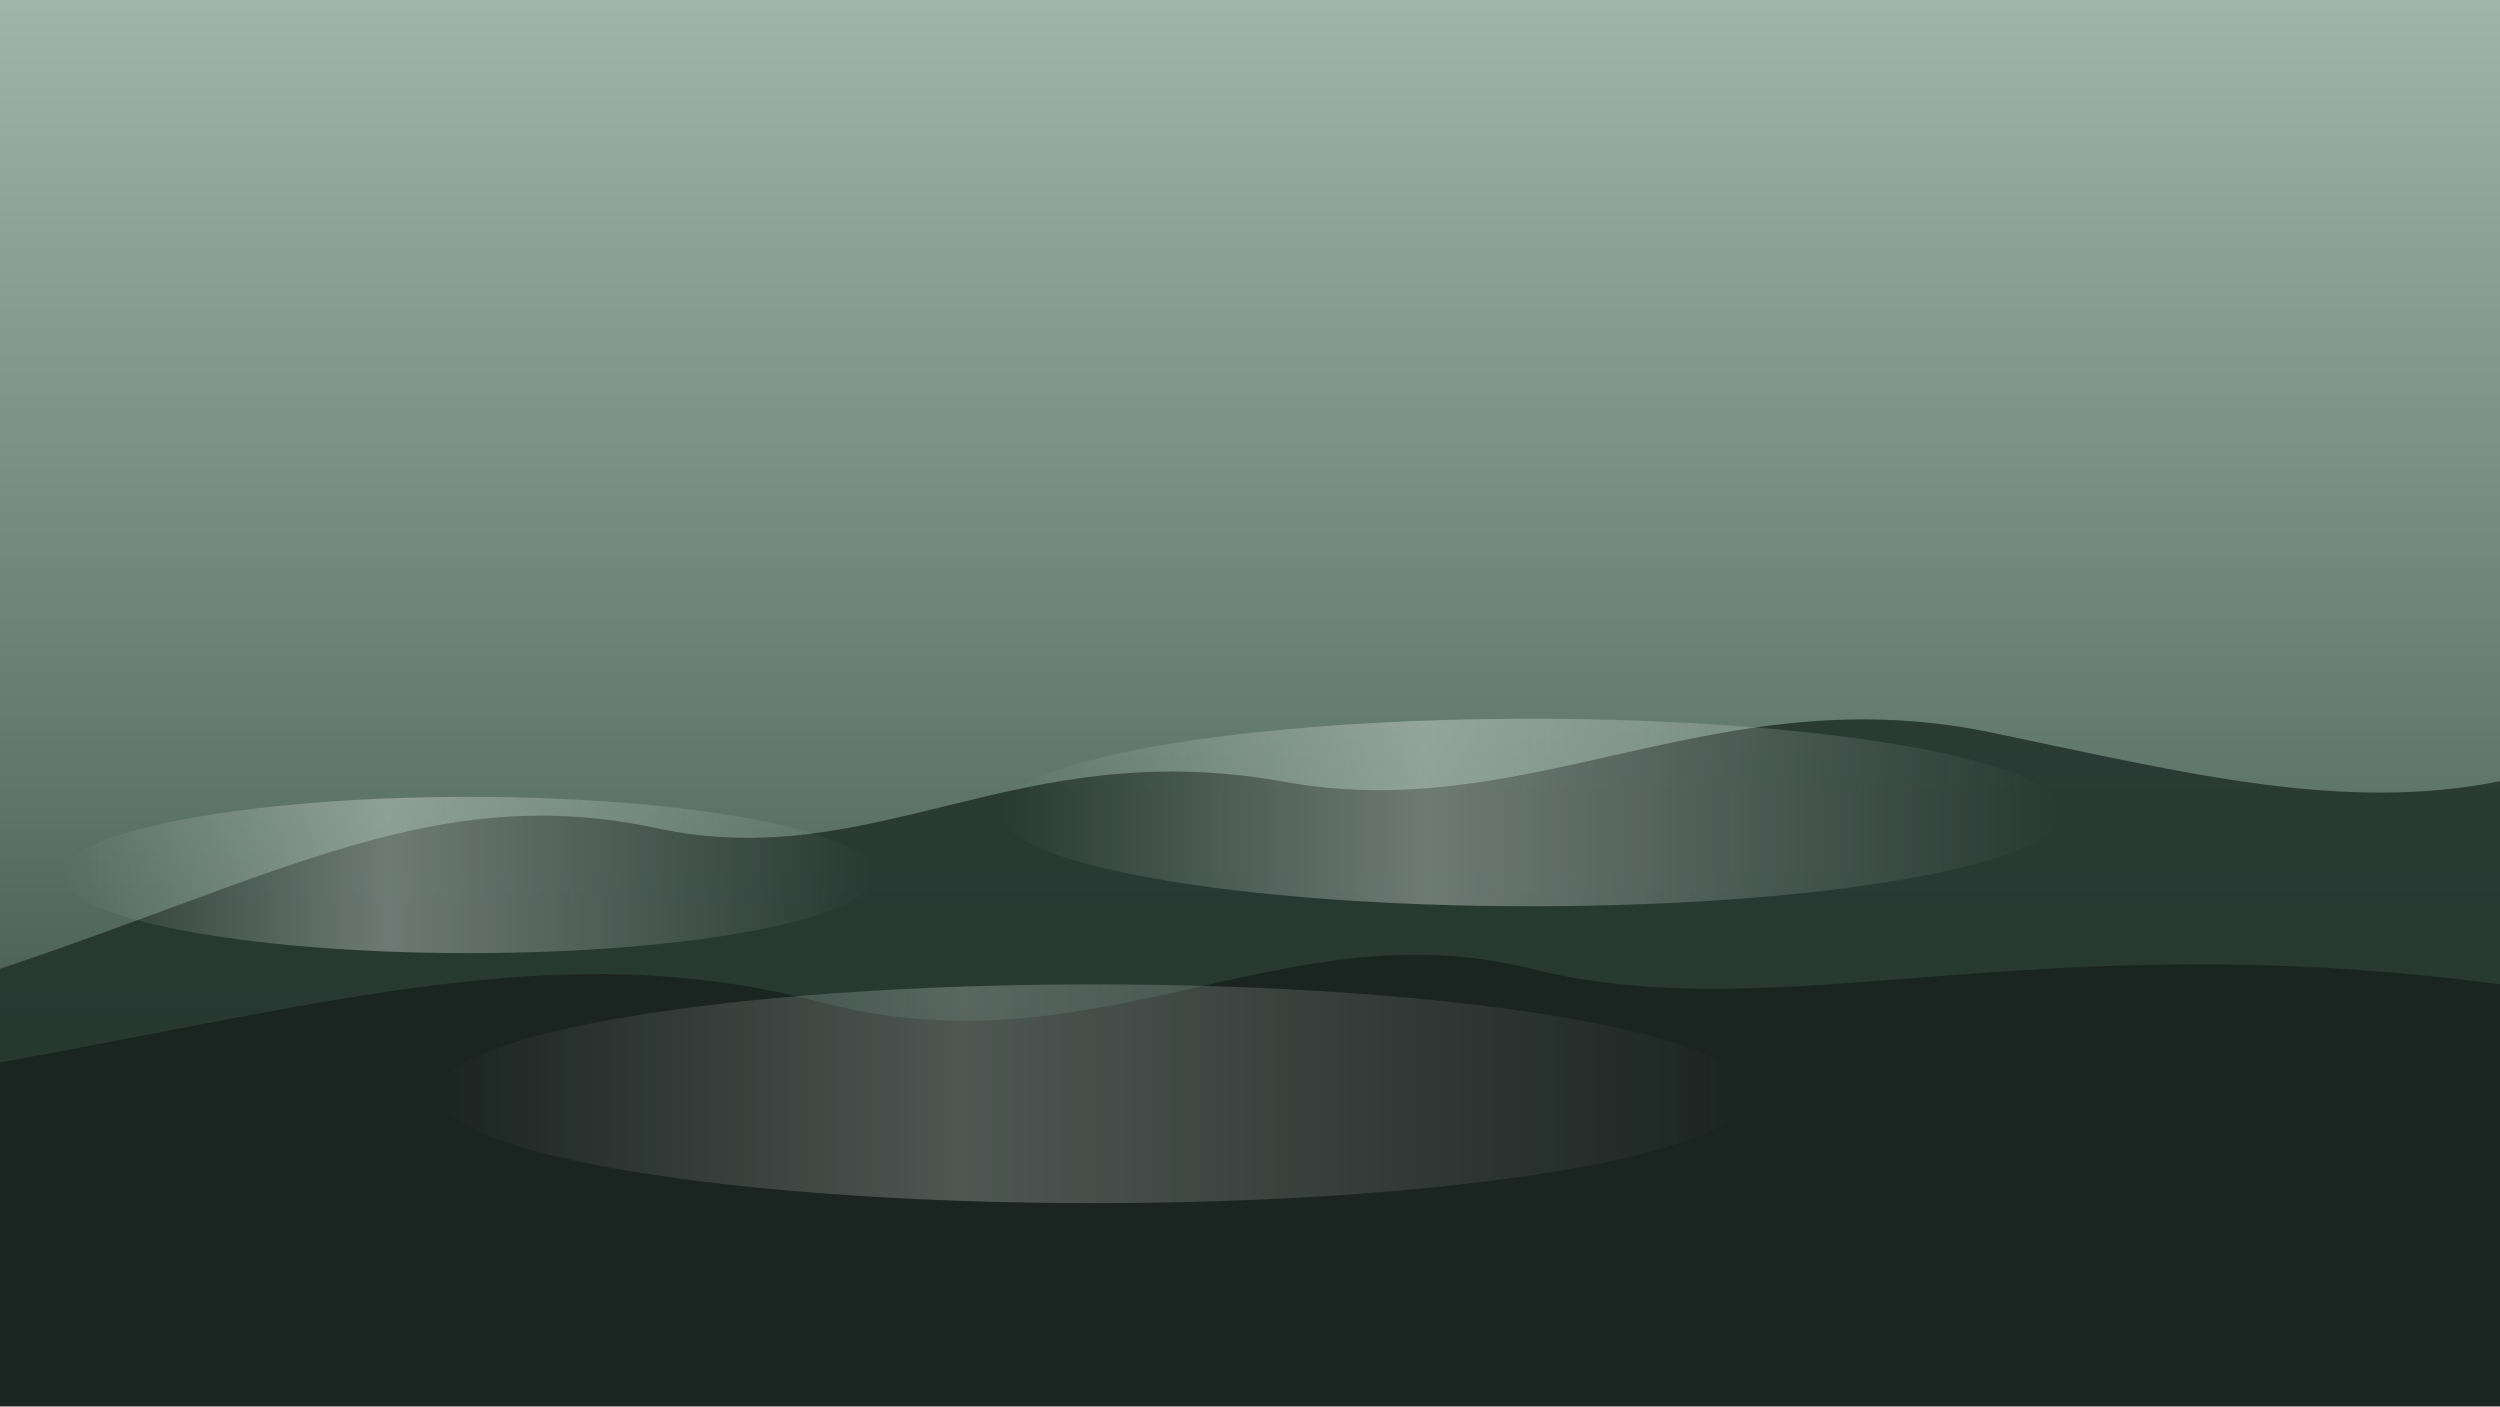
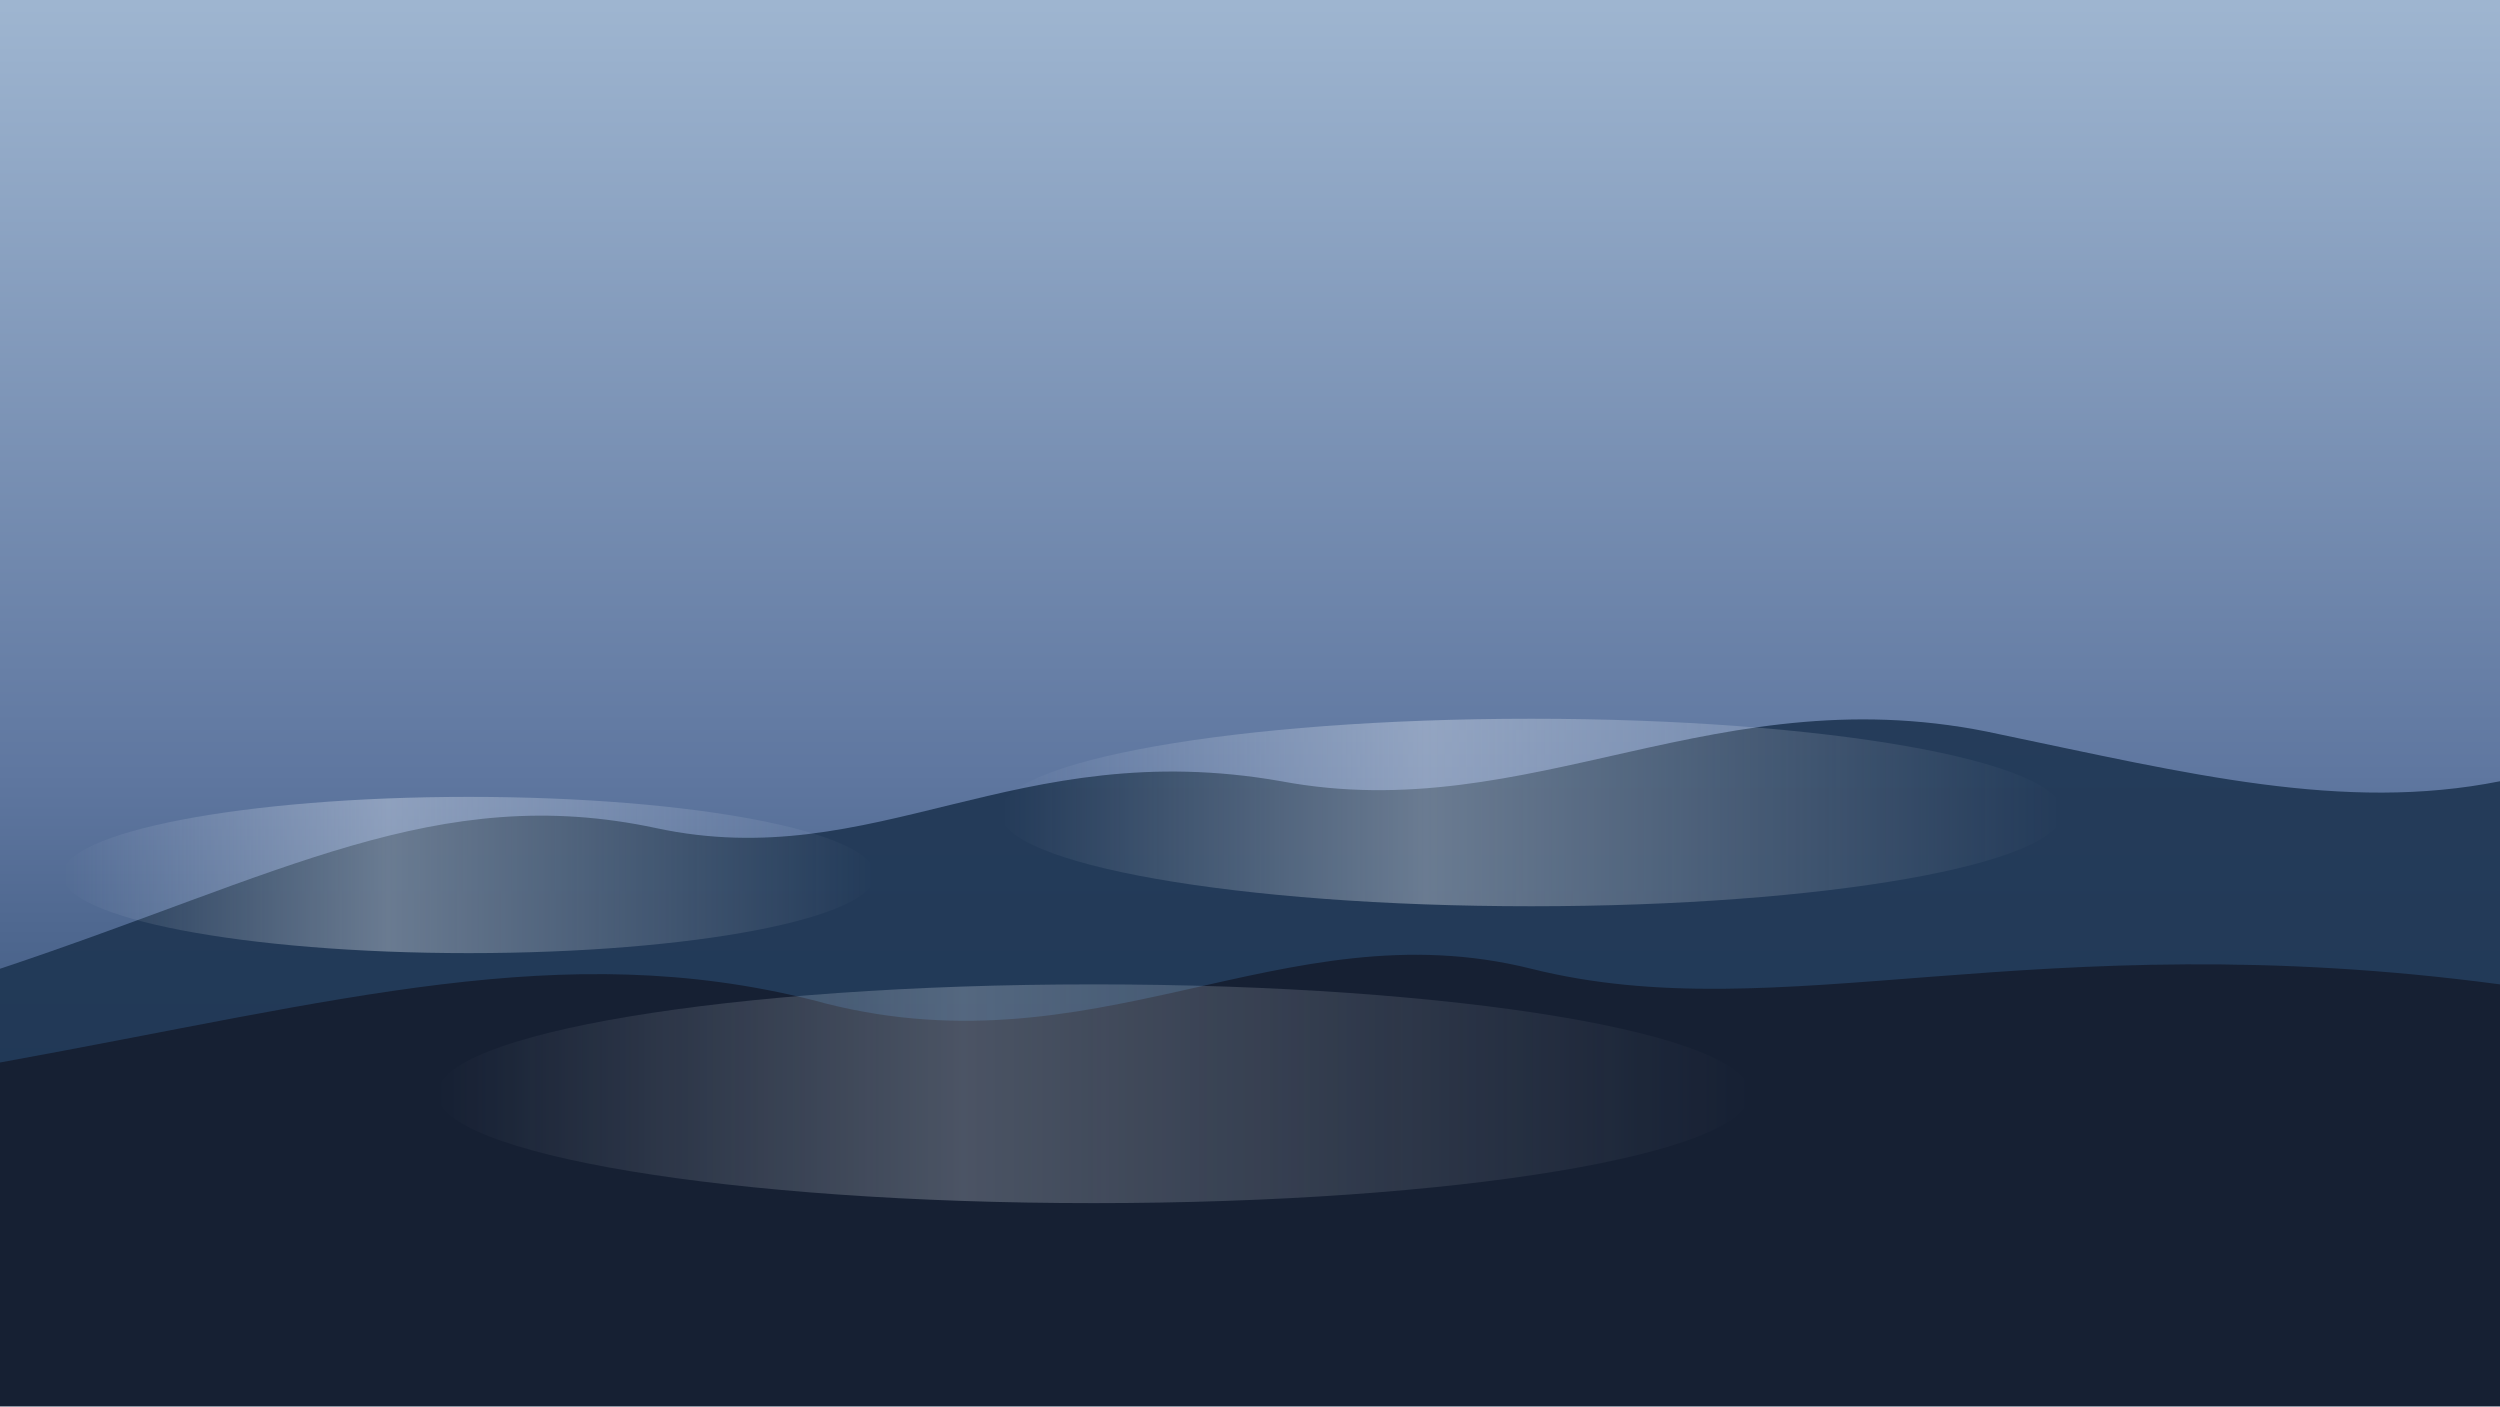
<svg xmlns="http://www.w3.org/2000/svg" viewBox="0 0 1600 900" preserveAspectRatio="xMidYMid slice">
  <defs>
    <linearGradient id="sky" x1="0" y1="0" x2="0" y2="1">
-       <stop offset="0%" stop-color="#9eb5aa" />
-       <stop offset="55%" stop-color="#5f776c" />
-       <stop offset="100%" stop-color="#2a3b34" />
+       <stop offset="0%" stop-color="#9eb5d0" />
+       <stop offset="55%" stop-color="#5f77a0" />
+       <stop offset="100%" stop-color="#1e3a5f" />
    </linearGradient>
    <linearGradient id="fog" x1="0" y1="0" x2="1" y2="0">
-       <stop offset="0%" stop-color="#edf3ef" stop-opacity="0" />
-       <stop offset="40%" stop-color="#edf3ef" stop-opacity="0.35" />
-       <stop offset="100%" stop-color="#edf3ef" stop-opacity="0" />
+       <stop offset="0%" stop-color="#edf3fb" stop-opacity="0" />
+       <stop offset="40%" stop-color="#edf3fb" stop-opacity="0.35" />
+       <stop offset="100%" stop-color="#edf3fb" stop-opacity="0" />
    </linearGradient>
  </defs>
  <rect width="1600" height="900" fill="url(#sky)" />
-   <path d="M0 620 C180 560 280 500 420 530 C560 560 650 470 820 500 C980 530 1100 430 1280 470 C1400 495 1500 520 1600 500 L1600 900 L0 900 Z" fill="#24342e" opacity="0.9" />
-   <path d="M0 680 C220 640 360 600 520 640 C700 690 820 580 980 620 C1140 660 1300 590 1600 630 L1600 900 L0 900 Z" fill="#1a2420" />
+   <path d="M0 620 C180 560 280 500 420 530 C560 560 650 470 820 500 C980 530 1100 430 1280 470 C1400 495 1500 520 1600 500 L1600 900 L0 900 Z" fill="#1e3552" opacity="0.9" />
+   <path d="M0 680 C220 640 360 600 520 640 C700 690 820 580 980 620 C1140 660 1300 590 1600 630 L1600 900 L0 900 Z" fill="#162033" />
  <ellipse cx="300" cy="560" rx="260" ry="50" fill="url(#fog)" />
  <ellipse cx="980" cy="520" rx="340" ry="60" fill="url(#fog)" />
  <ellipse cx="700" cy="700" rx="420" ry="70" fill="url(#fog)" opacity="0.7" />
</svg>
